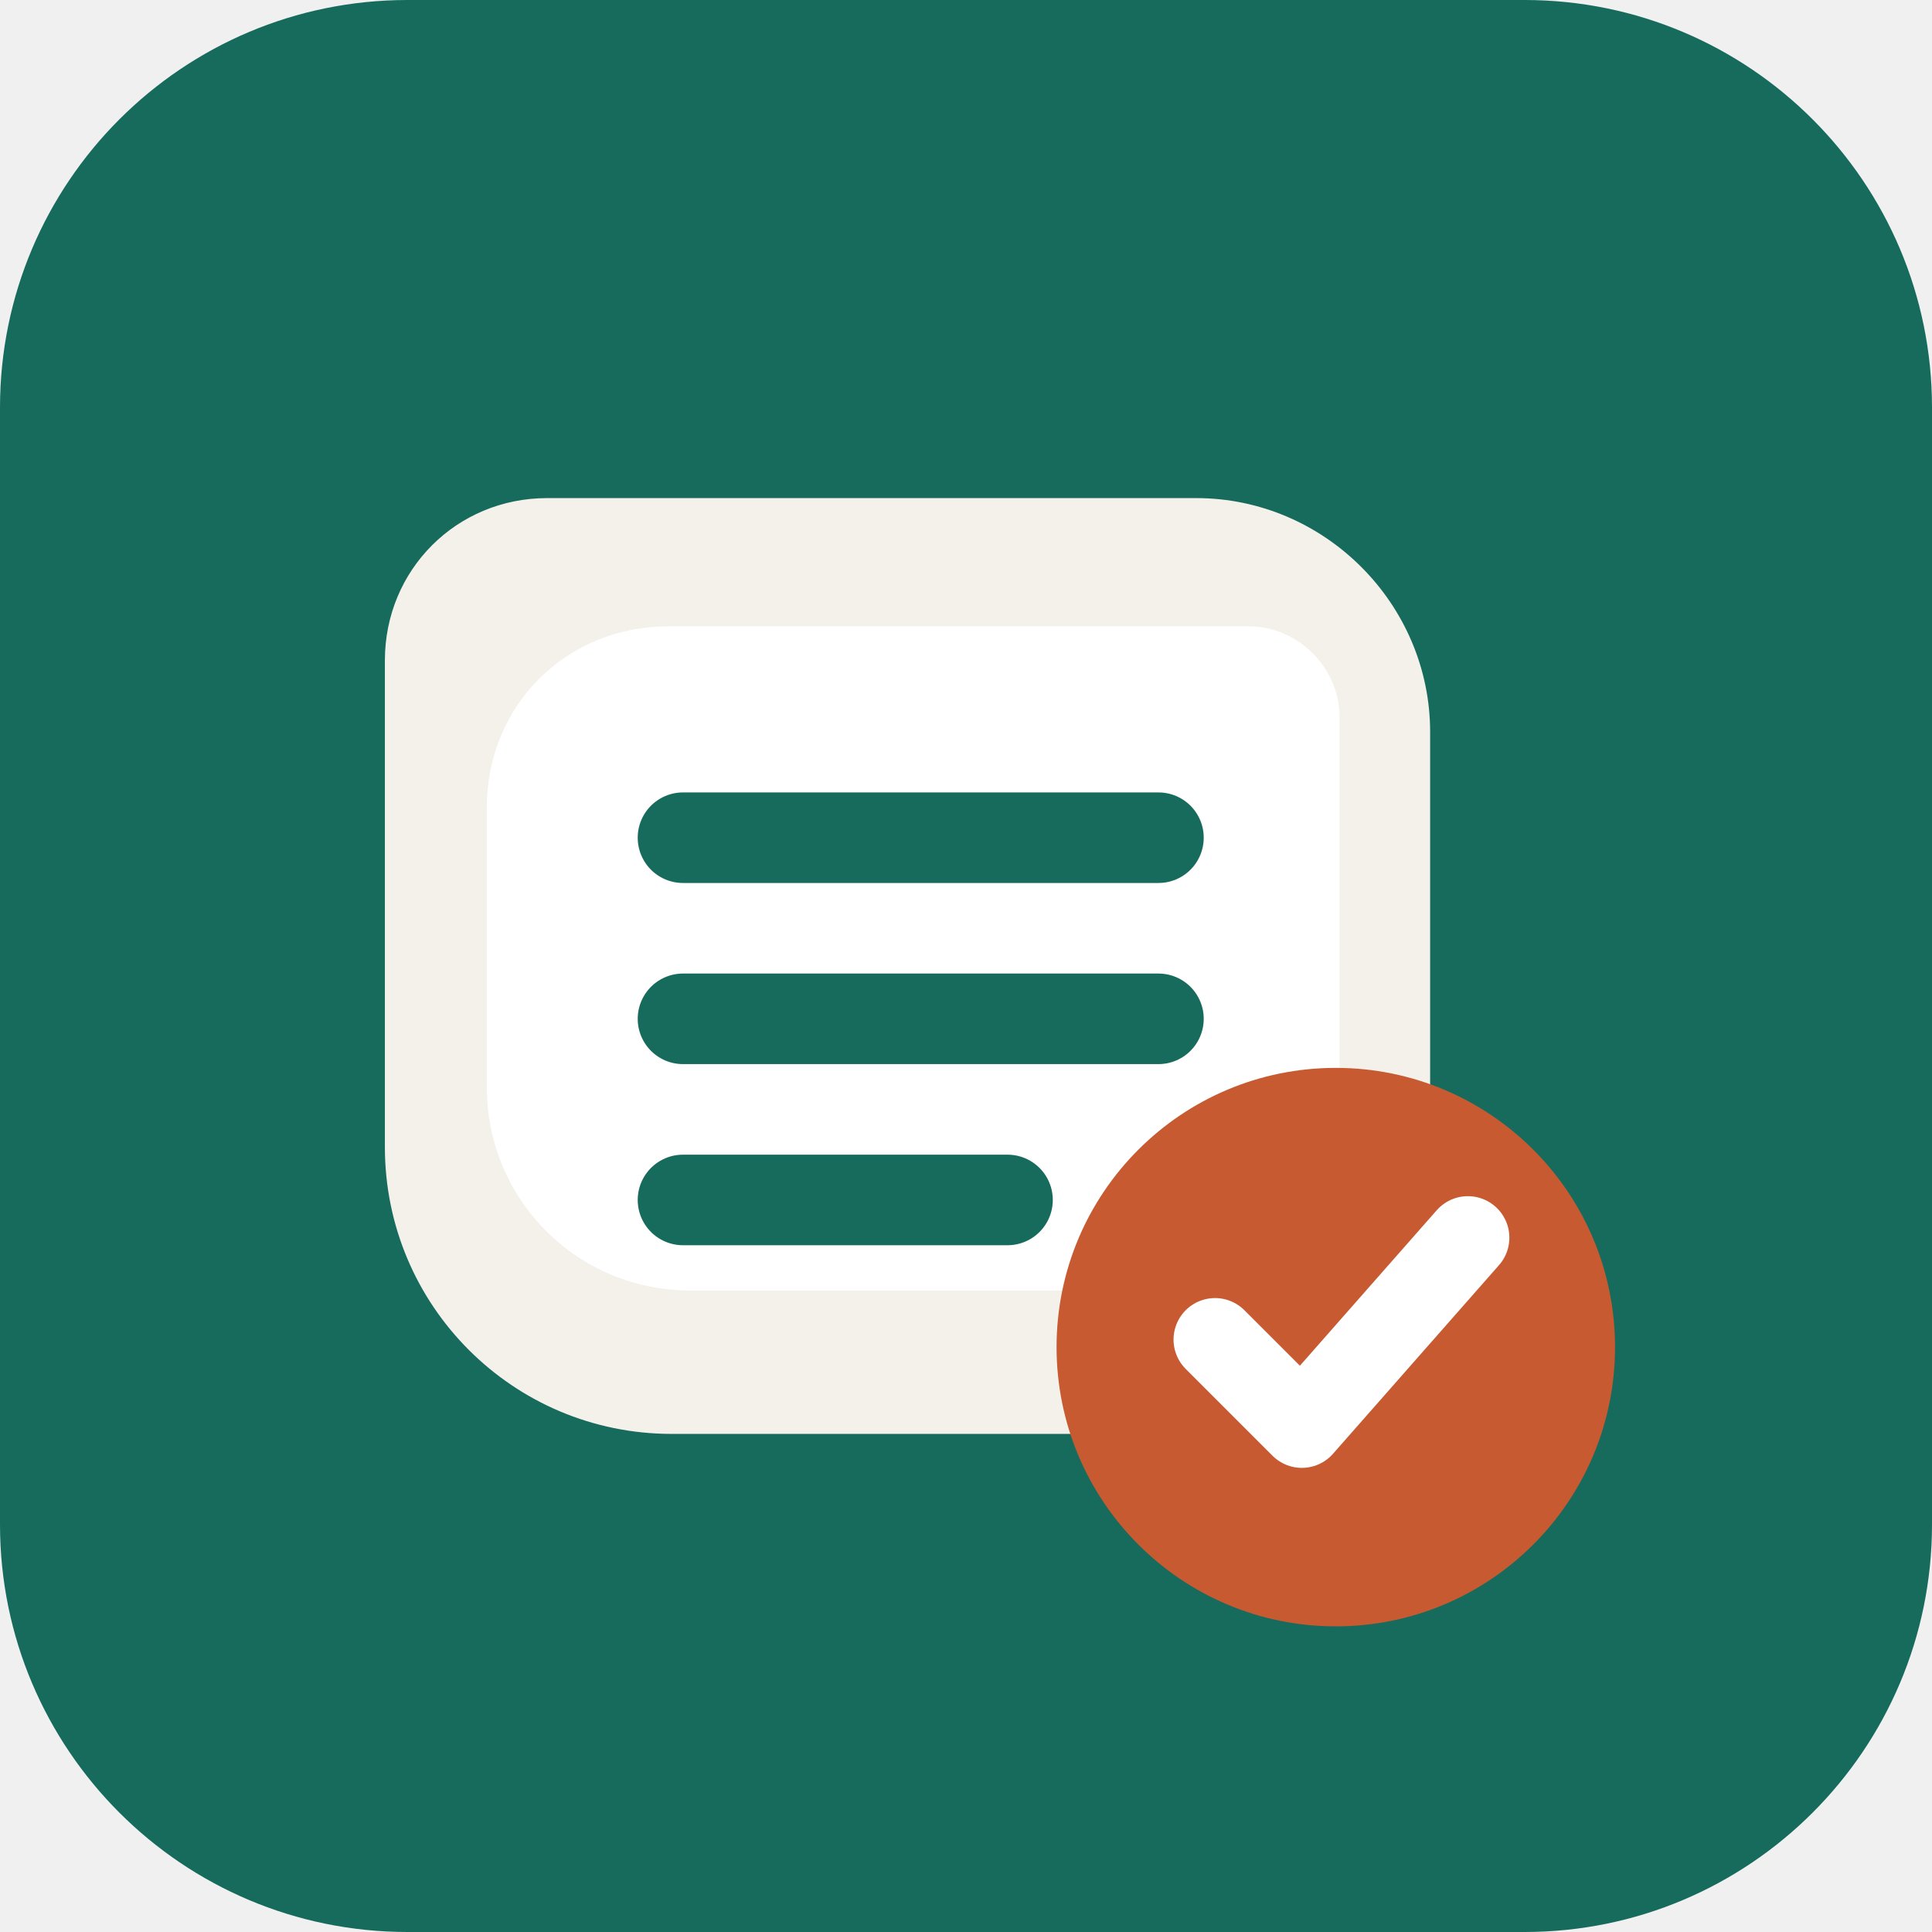
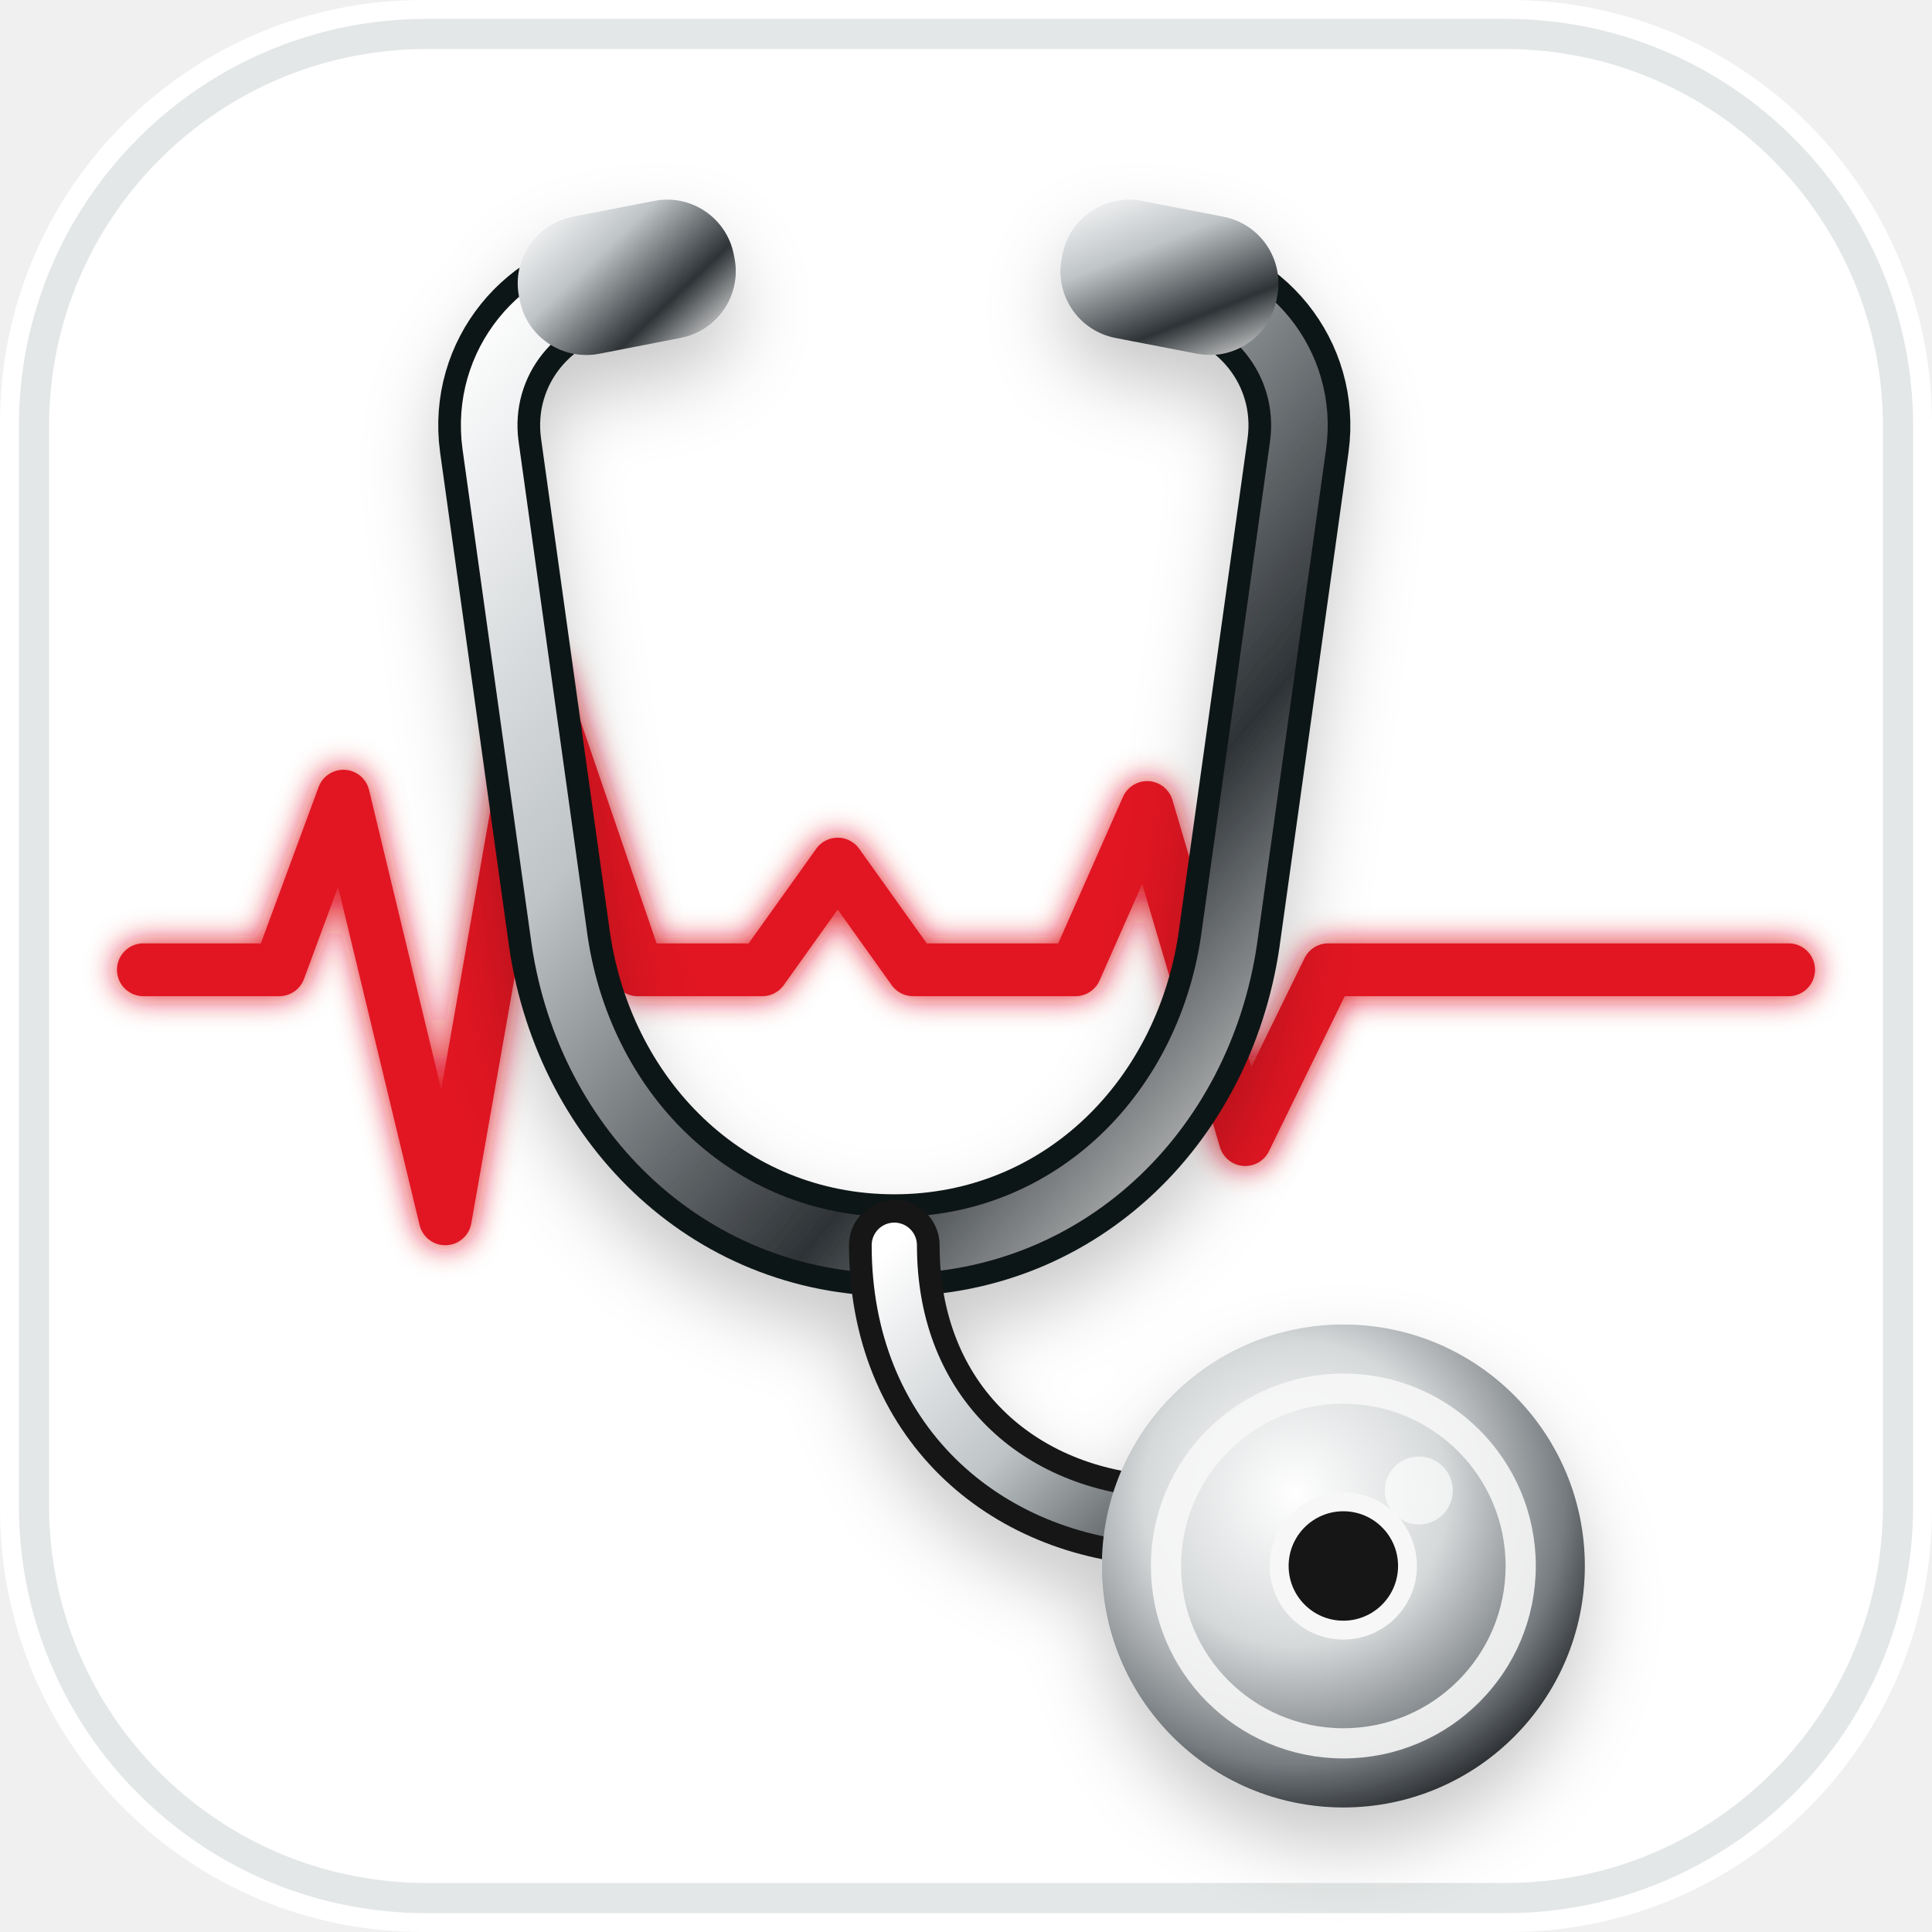
<svg xmlns="http://www.w3.org/2000/svg" viewBox="0 0 512 512">
-   <rect width="512" height="512" rx="108" fill="#176b5d" />
-   <path d="M145 132h172c34 0 62 28 62 62v186H178c-42 0-76-34-76-76V175c0-24 19-43 43-43Z" fill="#f4f1ea" />
-   <path d="M177 166h154c13 0 24 11 24 24v152H183c-30 0-54-24-54-54V214c0-27 21-48 48-48Z" fill="#ffffff" />
-   <path d="M181 222h126M181 270h126M181 318h86" stroke="#176b5d" stroke-width="24" stroke-linecap="round" />
-   <circle cx="354" cy="357" r="74" fill="#c85a31" />
-   <path d="m322 355 23 23 44-50" fill="none" stroke="#ffffff" stroke-width="22" stroke-linecap="round" stroke-linejoin="round" />
+   <defs>
+     <filter id="shadow" x="-20%" y="-20%" width="140%" height="140%">
+       <feDropShadow dx="0" dy="10" stdDeviation="10" flood-color="#000000" flood-opacity="0.22" />
+     </filter>
+     <filter id="glow" x="-30%" y="-30%" width="160%" height="160%">
+       <feGaussianBlur stdDeviation="4" result="blur" />
+       <feMerge>
+         <feMergeNode in="blur" />
+         <feMergeNode in="SourceGraphic" />
+       </feMerge>
+     </filter>
+     <linearGradient id="steel" x1="0" x2="1" y1="0" y2="1">
+       <stop offset="0" stop-color="#ffffff" />
+       <stop offset="0.35" stop-color="#bfc4c7" />
+       <stop offset="0.7" stop-color="#2e3336" />
+       <stop offset="1" stop-color="#f7f7f7" />
+     </linearGradient>
+     <radialGradient id="disc" cx="40%" cy="35%" r="70%">
+       <stop offset="0" stop-color="#ffffff" />
+       <stop offset="0.45" stop-color="#d6d9da" />
+       <stop offset="0.8" stop-color="#777c80" />
+       <stop offset="1" stop-color="#232629" />
+     </radialGradient>
+   </defs>
+   <rect width="512" height="512" rx="112" fill="#ffffff" />
+   <rect x="9" y="9" width="494" height="494" rx="104" fill="none" stroke="#e4e7e7" stroke-width="8" />
+   <path d="M38 257 H74 L91 211 L118 323 L143 181 L169 257 H202 L222 229 L242 257 H285 L304 214 L330 302 L352 257 H474" fill="none" stroke="#e11923" stroke-width="14" stroke-linecap="round" stroke-linejoin="round" filter="url(#glow)" />
+   <g filter="url(#shadow)">
+     <path d="M164 75 C143 77 127 96 130 118 L148 247 C154 294 190 330 237 330 C284 330 320 294 326 247 L344 118 C347 96 331 77 310 75" fill="none" stroke="#111314" stroke-width="27" stroke-linecap="round" />
+     <path d="M164 75 C143 77 127 96 130 118 L148 247 C154 294 190 330 237 330 C284 330 320 294 326 247 L344 118 C347 96 331 77 310 75" fill="none" stroke="url(#steel)" stroke-width="15" stroke-linecap="round" />
+     <rect x="137" y="55" width="58" height="37" rx="18" fill="url(#steel)" transform="rotate(-11 166 73)" />
+     <rect x="281" y="55" width="58" height="37" rx="18" fill="url(#steel)" transform="rotate(11 310 73)" />
+     <path d="M237 330 C237 374 268 401 307 403 C335 405 356 421 356 450" fill="none" stroke="#121416" stroke-width="24" stroke-linecap="round" />
+     <path d="M237 330 C237 374 268 401 307 403 C335 405 356 421 356 450" fill="none" stroke="url(#steel)" stroke-width="12" stroke-linecap="round" />
+     <circle cx="356" cy="415" r="64" fill="url(#disc)" />
+     <circle cx="356" cy="415" r="47" fill="none" stroke="#f7f7f7" stroke-width="8" opacity="0.9" />
+     <circle cx="356" cy="415" r="17" fill="#151719" stroke="#f7f7f7" stroke-width="5" />
+     <circle cx="376" cy="395" r="9" fill="#ffffff" opacity="0.65" />
+   </g>
</svg>
